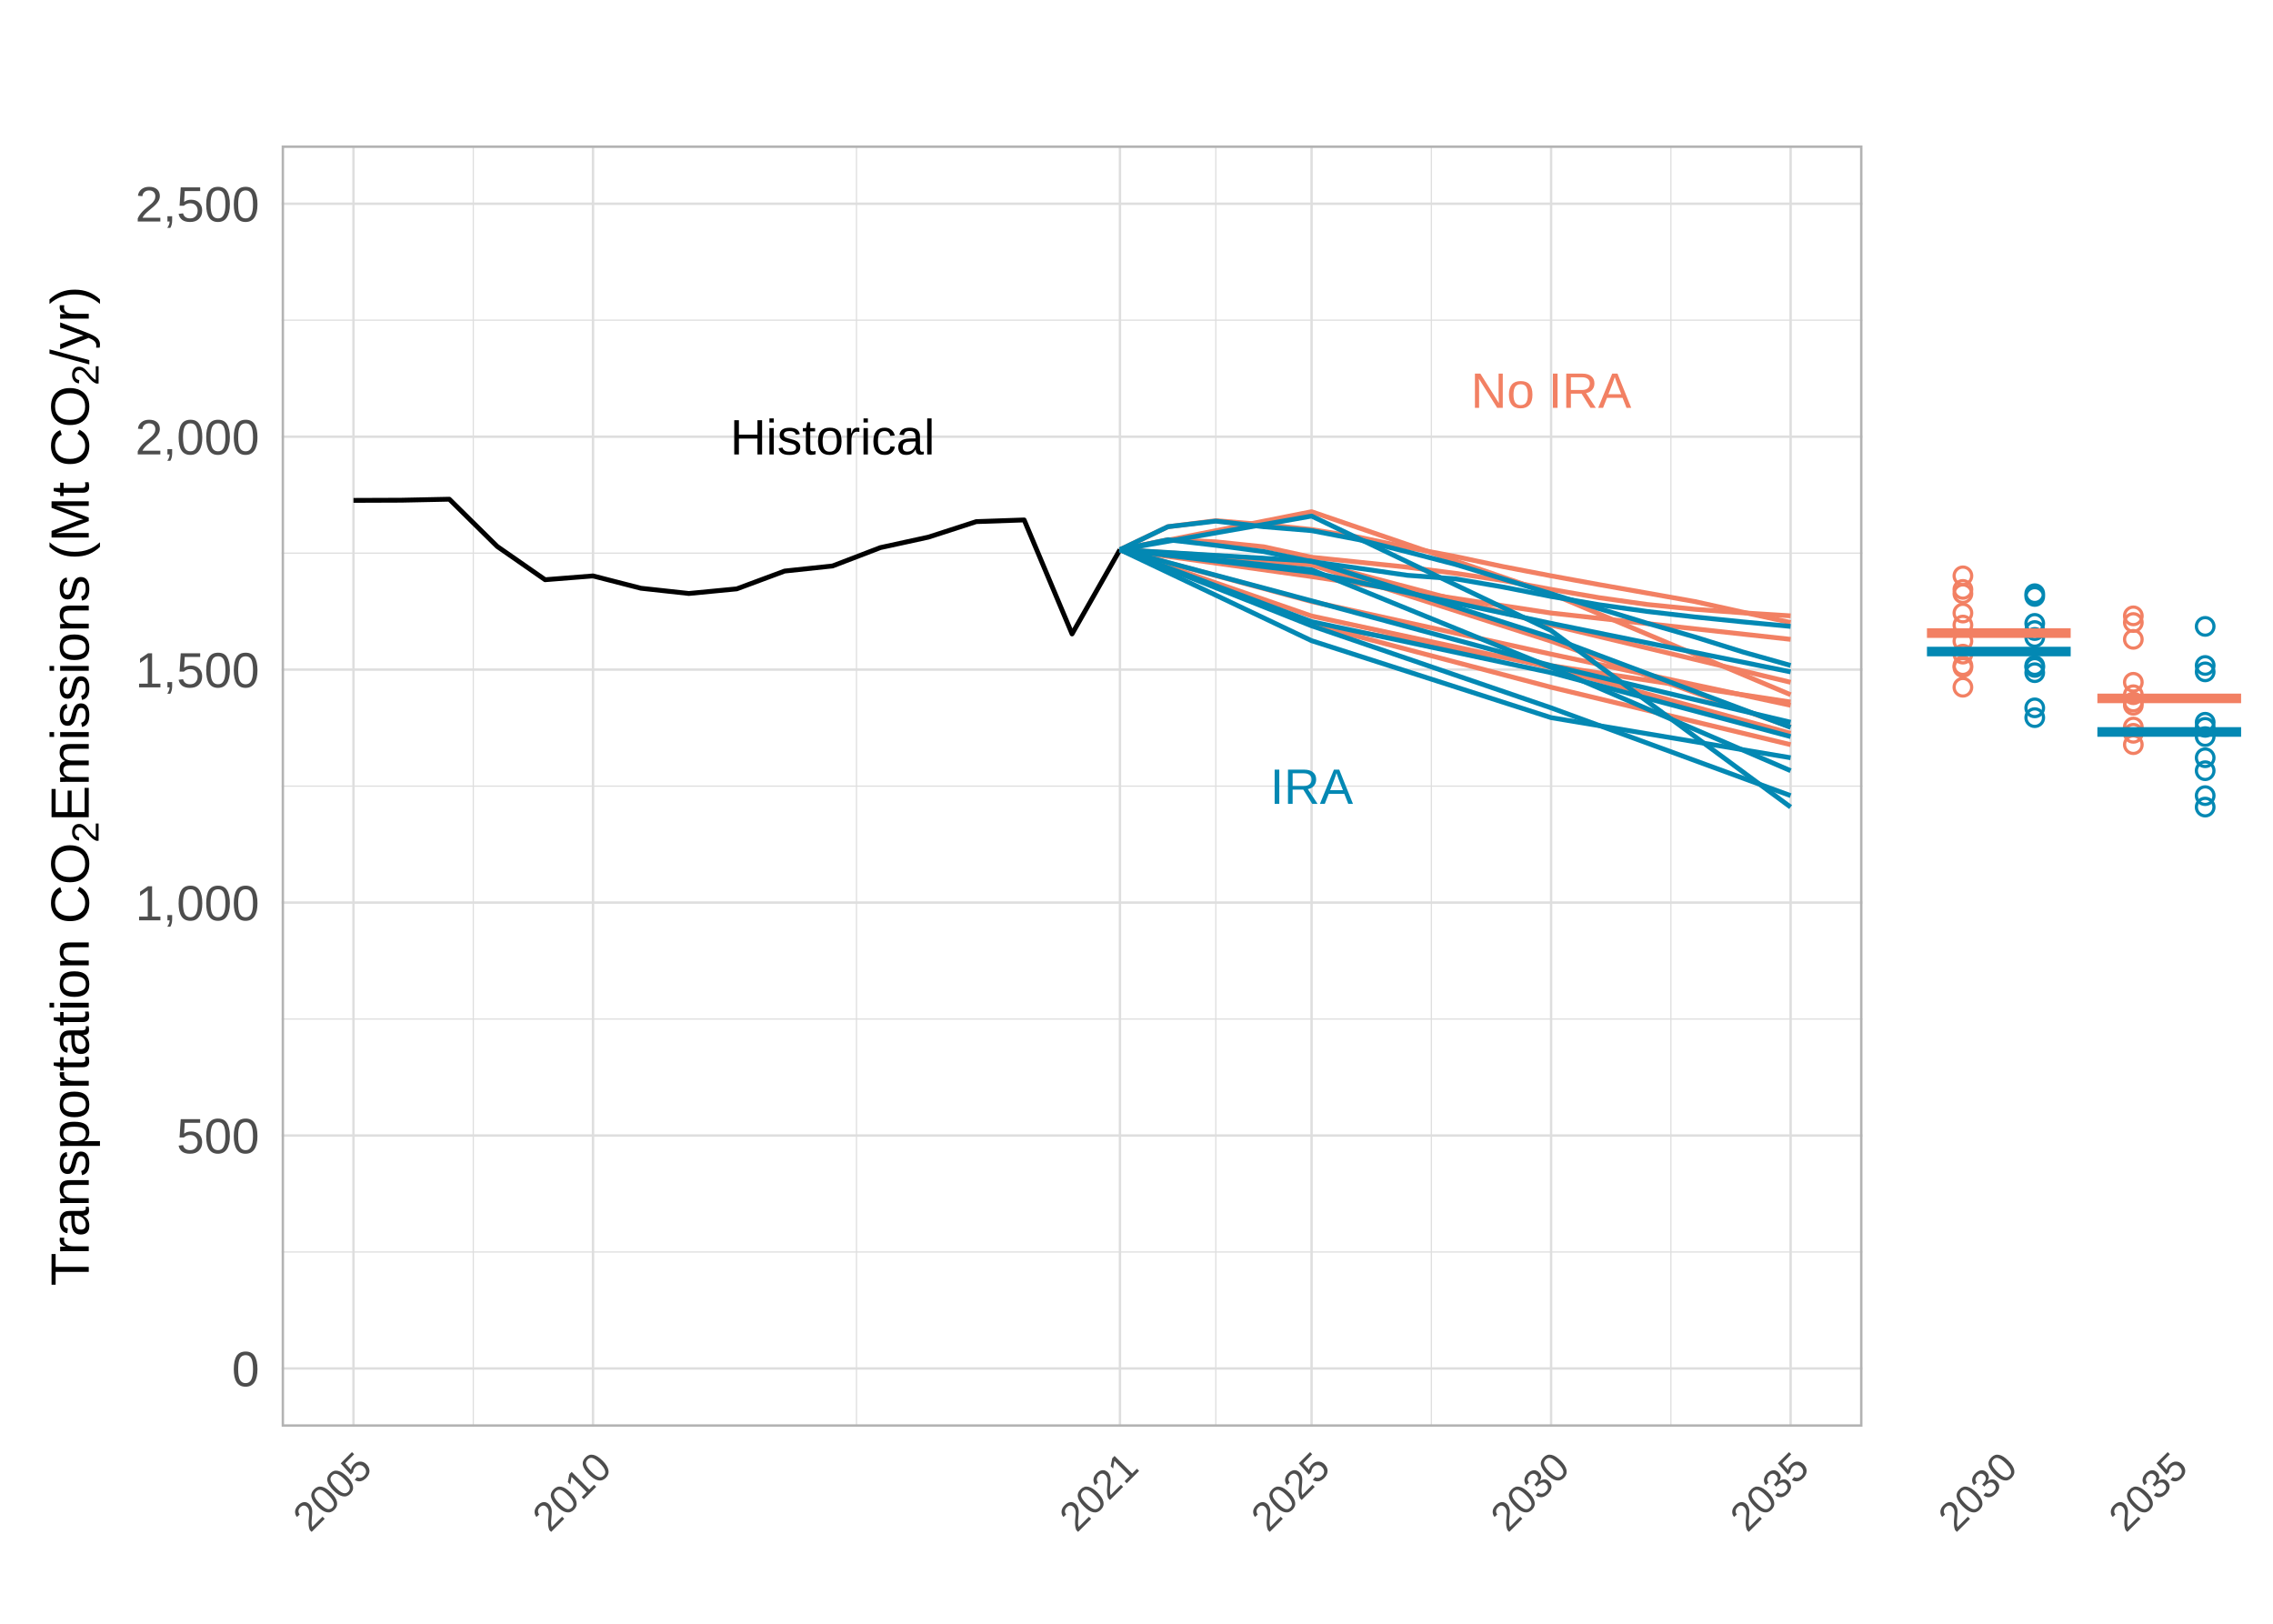
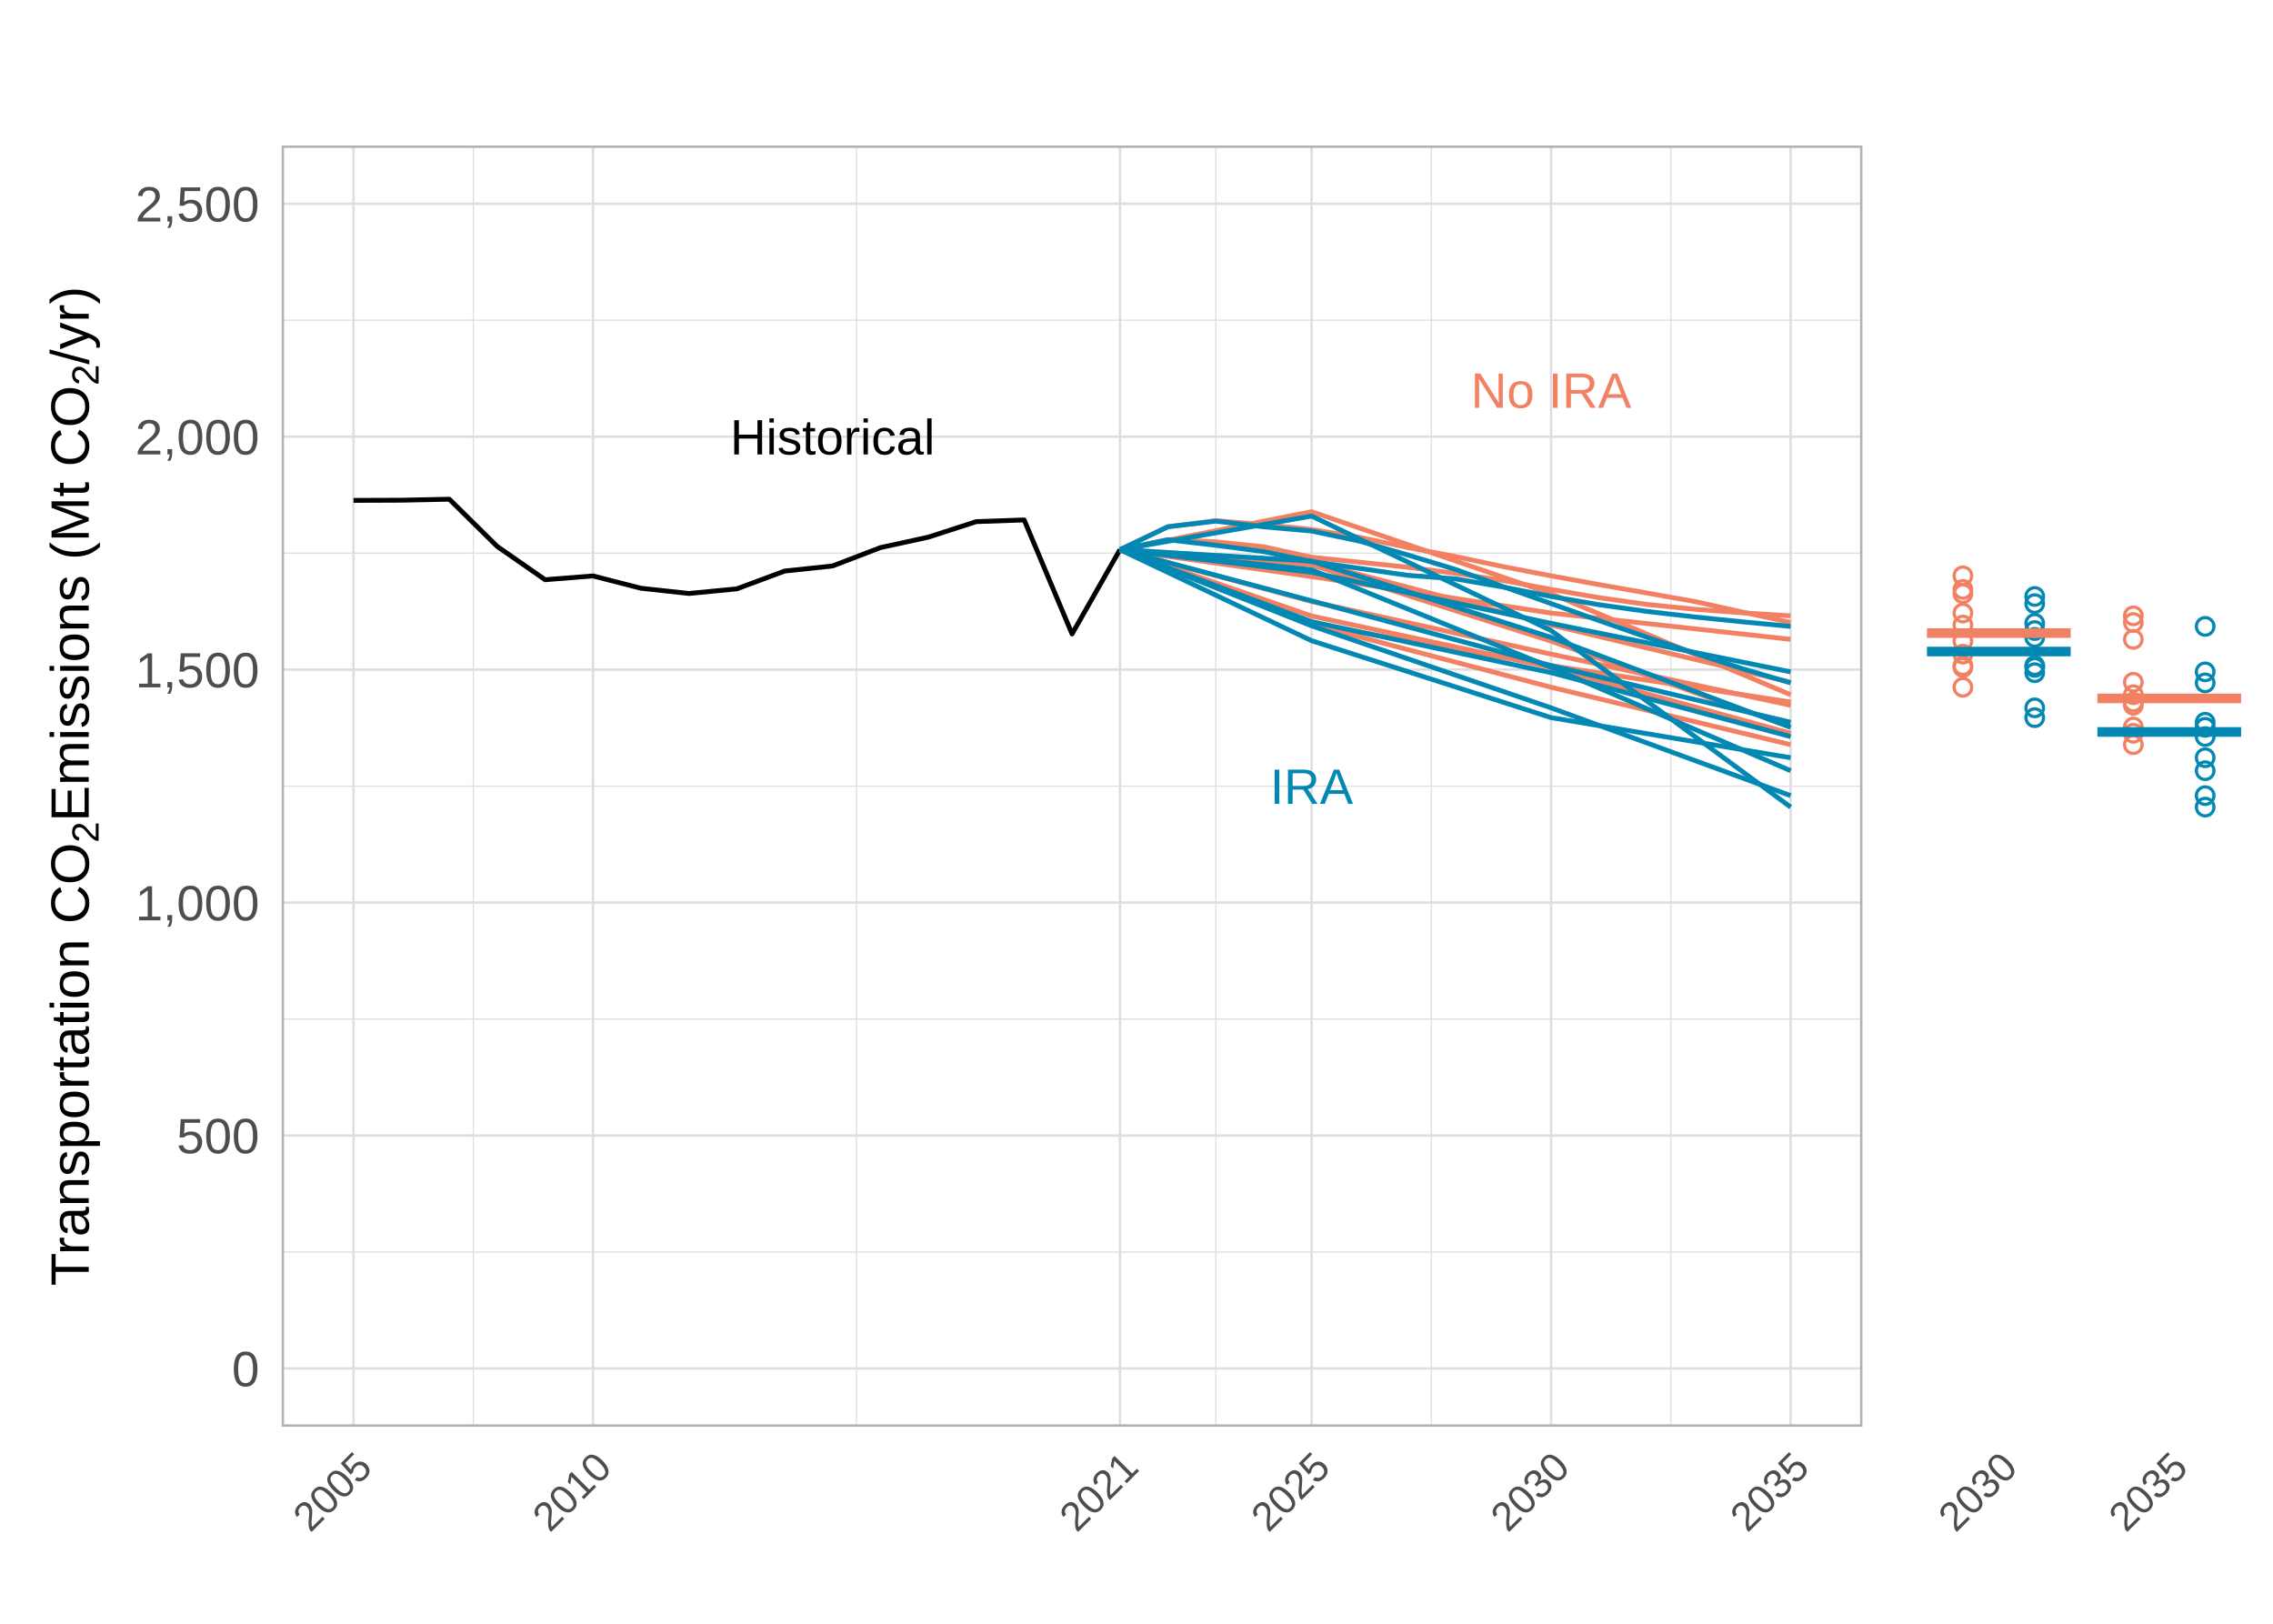
<svg xmlns="http://www.w3.org/2000/svg" class="svglite" width="504.00pt" height="360.00pt" viewBox="0 0 504.00 360.00">
  <defs>
    <style type="text/css">
    .svglite line, .svglite polyline, .svglite polygon, .svglite path, .svglite rect, .svglite circle {
      fill: none;
      stroke: #000000;
      stroke-linecap: round;
      stroke-linejoin: round;
      stroke-miterlimit: 10.00;
    }
    .svglite text {
      white-space: pre;
    }
  </style>
  </defs>
  <rect width="100%" height="100%" style="stroke: none; fill: #FFFFFF;" />
  <defs>
    <clipPath id="cpMC4wMHw1MDQuMDB8MC4wMHwzNjAuMDA=">
      <rect x="0.00" y="0.00" width="504.00" height="360.00" />
    </clipPath>
  </defs>
  <g clip-path="url(#cpMC4wMHw1MDQuMDB8MC4wMHwzNjAuMDA=)">
    <rect x="0.00" y="0.00" width="504.00" height="360.00" style="stroke-width: 1.07; stroke: #FFFFFF; fill: #FFFFFF;" />
  </g>
  <defs>
    <clipPath id="cpNS40OHw0MjIuOTR8NS40OHwzNTQuNTI=">
      <rect x="5.48" y="5.48" width="417.46" height="349.04" />
    </clipPath>
  </defs>
  <g clip-path="url(#cpNS40OHw0MjIuOTR8NS40OHwzNTQuNTI=)">
    <rect x="5.48" y="5.48" width="417.46" height="349.04" style="stroke-width: 1.07; stroke: #FFFFFF; fill: #FFFFFF;" />
  </g>
  <g clip-path="url(#cpMC4wMHw1MDQuMDB8MC4wMHwzNjAuMDA=)">
</g>
  <defs>
    <clipPath id="cpNjIuNDV8NDEyLjk3fDMyLjI2fDMxNi4zMg==">
      <rect x="62.45" y="32.26" width="350.52" height="284.06" />
    </clipPath>
  </defs>
  <g clip-path="url(#cpNjIuNDV8NDEyLjk3fDMyLjI2fDMxNi4zMg==)">
    <rect x="62.45" y="32.26" width="350.52" height="284.06" style="stroke-width: 1.07; stroke: none; fill: #FFFFFF;" />
    <polyline points="62.45,277.58 412.97,277.58 " style="stroke-width: 0.27; stroke: #DEDEDE; stroke-linecap: butt;" />
    <polyline points="62.45,225.93 412.97,225.93 " style="stroke-width: 0.27; stroke: #DEDEDE; stroke-linecap: butt;" />
    <polyline points="62.45,174.29 412.97,174.29 " style="stroke-width: 0.27; stroke: #DEDEDE; stroke-linecap: butt;" />
    <polyline points="62.45,122.64 412.97,122.64 " style="stroke-width: 0.27; stroke: #DEDEDE; stroke-linecap: butt;" />
    <polyline points="62.45,70.99 412.97,70.99 " style="stroke-width: 0.27; stroke: #DEDEDE; stroke-linecap: butt;" />
    <polyline points="104.94,316.32 104.94,32.26 " style="stroke-width: 0.27; stroke: #DEDEDE; stroke-linecap: butt;" />
    <polyline points="189.91,316.32 189.91,32.26 " style="stroke-width: 0.27; stroke: #DEDEDE; stroke-linecap: butt;" />
    <polyline points="269.58,316.32 269.58,32.26 " style="stroke-width: 0.27; stroke: #DEDEDE; stroke-linecap: butt;" />
    <polyline points="317.38,316.32 317.38,32.26 " style="stroke-width: 0.27; stroke: #DEDEDE; stroke-linecap: butt;" />
    <polyline points="370.49,316.32 370.49,32.26 " style="stroke-width: 0.27; stroke: #DEDEDE; stroke-linecap: butt;" />
    <polyline points="62.45,303.40 412.97,303.40 " style="stroke-width: 0.53; stroke: #DEDEDE; stroke-linecap: butt;" />
    <polyline points="62.45,251.76 412.97,251.76 " style="stroke-width: 0.53; stroke: #DEDEDE; stroke-linecap: butt;" />
    <polyline points="62.45,200.11 412.97,200.11 " style="stroke-width: 0.53; stroke: #DEDEDE; stroke-linecap: butt;" />
    <polyline points="62.45,148.46 412.97,148.46 " style="stroke-width: 0.53; stroke: #DEDEDE; stroke-linecap: butt;" />
    <polyline points="62.45,96.82 412.97,96.82 " style="stroke-width: 0.53; stroke: #DEDEDE; stroke-linecap: butt;" />
    <polyline points="62.45,45.17 412.97,45.17 " style="stroke-width: 0.53; stroke: #DEDEDE; stroke-linecap: butt;" />
    <polyline points="78.38,316.32 78.38,32.26 " style="stroke-width: 0.53; stroke: #DEDEDE; stroke-linecap: butt;" />
    <polyline points="131.49,316.32 131.49,32.26 " style="stroke-width: 0.53; stroke: #DEDEDE; stroke-linecap: butt;" />
    <polyline points="248.33,316.32 248.33,32.26 " style="stroke-width: 0.53; stroke: #DEDEDE; stroke-linecap: butt;" />
    <polyline points="290.82,316.32 290.82,32.26 " style="stroke-width: 0.53; stroke: #DEDEDE; stroke-linecap: butt;" />
    <polyline points="343.93,316.32 343.93,32.26 " style="stroke-width: 0.53; stroke: #DEDEDE; stroke-linecap: butt;" />
    <polyline points="397.04,316.32 397.04,32.26 " style="stroke-width: 0.53; stroke: #DEDEDE; stroke-linecap: butt;" />
    <polyline points="78.38,110.94 89.00,110.90 99.63,110.68 110.25,121.15 120.87,128.53 131.49,127.69 142.11,130.42 152.74,131.58 163.36,130.56 173.98,126.61 184.60,125.48 195.22,121.41 205.85,119.09 216.47,115.65 227.09,115.28 237.71,140.55 248.33,121.87 " style="stroke-width: 1.07; stroke-linecap: butt;" />
    <polyline points="248.33,121.87 290.82,127.83 343.93,135.92 397.04,141.75 " style="stroke-width: 1.07; stroke: #F28063; stroke-linecap: butt;" />
    <polyline points="248.33,121.87 290.82,138.42 343.93,152.37 397.04,165.10 " style="stroke-width: 1.07; stroke: #F28063; stroke-linecap: butt;" />
    <polyline points="248.33,121.87 290.82,136.58 343.93,147.98 397.04,162.58 " style="stroke-width: 1.07; stroke: #F28063; stroke-linecap: butt;" />
    <polyline points="248.33,121.87 290.82,125.24 343.93,142.15 397.04,161.19 " style="stroke-width: 1.07; stroke: #F28063; stroke-linecap: butt;" />
    <polyline points="248.33,121.87 290.82,138.32 343.93,147.58 397.04,155.65 " style="stroke-width: 1.07; stroke: #F28063; stroke-linecap: butt;" />
    <polyline points="248.33,121.87 290.82,133.36 343.93,145.03 397.04,156.37 " style="stroke-width: 1.07; stroke: #F28063; stroke-linecap: butt;" />
    <polyline points="248.33,121.87 258.96,116.78 269.58,115.44 280.20,116.30 290.82,117.40 301.44,119.13 312.06,121.37 322.69,123.38 333.31,125.63 343.93,127.67 354.55,129.61 365.17,131.48 375.80,133.37 386.42,135.72 397.04,138.02 " style="stroke-width: 1.07; stroke: #F28063; stroke-linecap: butt;" />
    <polyline points="248.33,121.87 290.82,124.57 343.93,138.58 397.04,151.27 " style="stroke-width: 1.07; stroke: #F28063; stroke-linecap: butt;" />
    <polyline points="248.33,121.87 290.82,113.45 343.93,131.62 397.04,154.03 " style="stroke-width: 1.07; stroke: #F28063; stroke-linecap: butt;" />
    <polyline points="248.33,121.87 258.96,119.65 269.58,120.13 280.20,121.23 290.82,123.55 301.44,124.65 312.06,125.75 322.69,127.11 333.31,128.71 343.93,130.68 354.55,132.51 365.17,134.01 375.80,135.08 386.42,135.87 397.04,136.54 " style="stroke-width: 1.07; stroke: #F28063; stroke-linecap: butt;" />
    <polyline points="248.33,121.87 290.82,126.88 343.93,138.21 397.04,148.96 " style="stroke-width: 1.07; stroke: #0388B3; stroke-linecap: butt;" />
    <polyline points="248.33,121.87 290.82,138.75 343.93,156.94 397.04,176.40 " style="stroke-width: 1.07; stroke: #0388B3; stroke-linecap: butt;" />
    <polyline points="248.33,121.87 290.82,142.05 343.93,159.11 397.04,168.00 " style="stroke-width: 1.07; stroke: #0388B3; stroke-linecap: butt;" />
    <polyline points="248.33,121.87 290.82,126.33 343.93,147.97 397.04,170.87 " style="stroke-width: 1.07; stroke: #0388B3; stroke-linecap: butt;" />
    <polyline points="248.33,121.87 290.82,137.83 343.93,149.14 397.04,163.31 " style="stroke-width: 1.07; stroke: #0388B3; stroke-linecap: butt;" />
    <polyline points="248.33,121.87 290.82,133.21 343.93,147.57 397.04,160.13 " style="stroke-width: 1.07; stroke: #0388B3; stroke-linecap: butt;" />
-     <polyline points="248.33,121.87 258.96,116.78 269.58,115.54 280.20,116.78 290.82,117.65 301.44,119.68 312.06,122.36 322.69,125.12 333.31,128.35 343.93,131.63 354.55,134.92 365.17,138.16 375.80,141.22 386.42,144.54 397.04,147.54 " style="stroke-width: 1.07; stroke: #0388B3; stroke-linecap: butt;" />
+     <polyline points="248.33,121.87 258.96,116.79 269.58,115.54 280.20,116.80 290.82,117.74 301.44,119.97 312.06,123.02 322.69,126.24 333.31,130.06 343.93,133.83 354.55,137.59 365.17,141.29 375.80,144.83 386.42,148.28 397.04,151.40 " style="stroke-width: 1.07; stroke: #0388B3; stroke-linecap: butt;" />
    <polyline points="248.33,121.87 290.82,124.41 343.93,141.32 397.04,161.26 " style="stroke-width: 1.07; stroke: #0388B3; stroke-linecap: butt;" />
    <polyline points="248.33,121.87 290.82,114.42 343.93,139.80 397.04,178.94 " style="stroke-width: 1.07; stroke: #0388B3; stroke-linecap: butt;" />
    <polyline points="248.33,121.87 258.96,119.67 269.58,120.90 280.20,122.29 290.82,124.50 301.44,126.01 312.06,127.55 322.69,128.33 333.31,130.16 343.93,132.24 354.55,134.07 365.17,135.56 375.80,136.79 386.42,137.87 397.04,138.88 " style="stroke-width: 1.07; stroke: #0388B3; stroke-linecap: butt;" />
    <text x="184.60" y="100.76" text-anchor="middle" style="font-size: 11.04px; font-family: &quot;Arial&quot;;" textLength="45.35px" lengthAdjust="spacingAndGlyphs">Historical</text>
    <text x="343.93" y="90.43" text-anchor="middle" style="font-size: 11.04px;fill: #F28063; font-family: &quot;Arial&quot;;" textLength="35.55px" lengthAdjust="spacingAndGlyphs">No IRA</text>
    <text x="290.82" y="178.23" text-anchor="middle" style="font-size: 11.04px;fill: #0388B3; font-family: &quot;Arial&quot;;" textLength="18.39px" lengthAdjust="spacingAndGlyphs">IRA</text>
    <rect x="62.45" y="32.26" width="350.52" height="284.06" style="stroke-width: 1.07; stroke: #B3B3B3;" />
  </g>
  <g clip-path="url(#cpMC4wMHw1MDQuMDB8MC4wMHwzNjAuMDA=)">
    <text x="57.52" y="307.34" text-anchor="end" style="font-size: 11.00px;fill: #4D4D4D; font-family: &quot;Arial&quot;;" textLength="6.12px" lengthAdjust="spacingAndGlyphs">0</text>
    <text x="57.52" y="255.69" text-anchor="end" style="font-size: 11.00px;fill: #4D4D4D; font-family: &quot;Arial&quot;;" textLength="18.36px" lengthAdjust="spacingAndGlyphs">500</text>
    <text x="57.52" y="204.05" text-anchor="end" style="font-size: 11.00px;fill: #4D4D4D; font-family: &quot;Arial&quot;;" textLength="27.54px" lengthAdjust="spacingAndGlyphs">1,000</text>
    <text x="57.52" y="152.40" text-anchor="end" style="font-size: 11.00px;fill: #4D4D4D; font-family: &quot;Arial&quot;;" textLength="27.54px" lengthAdjust="spacingAndGlyphs">1,500</text>
    <text x="57.52" y="100.75" text-anchor="end" style="font-size: 11.00px;fill: #4D4D4D; font-family: &quot;Arial&quot;;" textLength="27.54px" lengthAdjust="spacingAndGlyphs">2,000</text>
    <text x="57.52" y="49.11" text-anchor="end" style="font-size: 11.00px;fill: #4D4D4D; font-family: &quot;Arial&quot;;" textLength="27.54px" lengthAdjust="spacingAndGlyphs">2,500</text>
    <text transform="translate(82.94,325.80) rotate(-45)" text-anchor="end" style="font-size: 9.00px;fill: #4D4D4D; font-family: &quot;Arial&quot;;" textLength="20.02px" lengthAdjust="spacingAndGlyphs">2005</text>
    <text transform="translate(136.05,325.80) rotate(-45)" text-anchor="end" style="font-size: 9.00px;fill: #4D4D4D; font-family: &quot;Arial&quot;;" textLength="20.02px" lengthAdjust="spacingAndGlyphs">2010</text>
    <text transform="translate(252.89,325.80) rotate(-45)" text-anchor="end" style="font-size: 9.00px;fill: #4D4D4D; font-family: &quot;Arial&quot;;" textLength="20.02px" lengthAdjust="spacingAndGlyphs">2021</text>
    <text transform="translate(295.38,325.80) rotate(-45)" text-anchor="end" style="font-size: 9.00px;fill: #4D4D4D; font-family: &quot;Arial&quot;;" textLength="20.02px" lengthAdjust="spacingAndGlyphs">2025</text>
    <text transform="translate(348.49,325.80) rotate(-45)" text-anchor="end" style="font-size: 9.00px;fill: #4D4D4D; font-family: &quot;Arial&quot;;" textLength="20.02px" lengthAdjust="spacingAndGlyphs">2030</text>
    <text transform="translate(401.60,325.80) rotate(-45)" text-anchor="end" style="font-size: 9.00px;fill: #4D4D4D; font-family: &quot;Arial&quot;;" textLength="20.02px" lengthAdjust="spacingAndGlyphs">2035</text>
    <text transform="translate(19.68,285.10) rotate(-90)" style="font-size: 12.00px; font-family: &quot;Arial&quot;;" textLength="88.93px" lengthAdjust="spacingAndGlyphs">Transportation C</text>
    <text transform="translate(19.68,196.17) rotate(-90)" style="font-size: 12.00px; font-family: &quot;Arial&quot;;" textLength="9.34px" lengthAdjust="spacingAndGlyphs">O</text>
    <text transform="translate(21.86,186.83) rotate(-90)" style="font-size: 8.40px; font-family: &quot;Arial&quot;;" textLength="4.67px" lengthAdjust="spacingAndGlyphs">2</text>
    <text transform="translate(19.68,182.17) rotate(-90)" style="font-size: 12.00px; font-family: &quot;Arial&quot;;" textLength="87.36px" lengthAdjust="spacingAndGlyphs">Emissions (Mt C</text>
    <text transform="translate(19.68,94.80) rotate(-90)" style="font-size: 12.00px; font-family: &quot;Arial&quot;;" textLength="9.34px" lengthAdjust="spacingAndGlyphs">O</text>
    <text transform="translate(21.86,85.46) rotate(-90)" style="font-size: 8.40px; font-family: &quot;Arial&quot;;" textLength="4.67px" lengthAdjust="spacingAndGlyphs">2</text>
    <text transform="translate(19.68,80.80) rotate(-90)" style="font-size: 12.00px; font-family: &quot;Arial&quot;;" textLength="17.33px" lengthAdjust="spacingAndGlyphs">/yr)</text>
  </g>
  <defs>
    <clipPath id="cpNDIyLjk0fDQ2MC43M3w1LjQ4fDM1NC41Mg==">
      <rect x="422.94" y="5.48" width="37.79" height="349.04" />
    </clipPath>
  </defs>
  <g clip-path="url(#cpNDIyLjk0fDQ2MC43M3w1LjQ4fDM1NC41Mg==)">
    <rect x="422.94" y="5.48" width="37.79" height="349.04" style="stroke-width: 1.07; stroke: #FFFFFF; fill: #FFFFFF;" />
  </g>
  <g clip-path="url(#cpMC4wMHw1MDQuMDB8MC4wMHwzNjAuMDA=)">
</g>
  <defs>
    <clipPath id="cpNDI1LjY4fDQ2MC43M3wzMi4yNnwzMTYuMzI=">
      <rect x="425.68" y="32.26" width="35.05" height="284.06" />
    </clipPath>
  </defs>
  <g clip-path="url(#cpNDI1LjY4fDQ2MC43M3wzMi4yNnwzMTYuMzI=)">
    <rect x="425.68" y="32.26" width="35.05" height="284.06" style="stroke-width: 1.07; stroke: none; fill: #FFFFFF;" />
    <circle cx="451.17" cy="156.94" r="1.95" style="stroke-width: 0.71; stroke: #0388B3;" />
    <circle cx="435.24" cy="152.37" r="1.95" style="stroke-width: 0.71; stroke: #F28063;" />
    <circle cx="451.17" cy="159.11" r="1.95" style="stroke-width: 0.71; stroke: #0388B3;" />
    <circle cx="435.24" cy="147.98" r="1.95" style="stroke-width: 0.71; stroke: #F28063;" />
    <circle cx="451.17" cy="147.97" r="1.95" style="stroke-width: 0.71; stroke: #0388B3;" />
    <circle cx="435.24" cy="142.15" r="1.95" style="stroke-width: 0.71; stroke: #F28063;" />
    <circle cx="451.17" cy="149.14" r="1.95" style="stroke-width: 0.71; stroke: #0388B3;" />
    <circle cx="435.24" cy="147.58" r="1.95" style="stroke-width: 0.71; stroke: #F28063;" />
    <circle cx="451.17" cy="132.24" r="1.95" style="stroke-width: 0.71; stroke: #0388B3;" />
    <circle cx="435.24" cy="130.68" r="1.95" style="stroke-width: 0.71; stroke: #F28063;" />
-     <circle cx="451.17" cy="131.63" r="1.95" style="stroke-width: 0.71; stroke: #0388B3;" />
+     <circle cx="451.17" cy="133.83" r="1.95" style="stroke-width: 0.71; stroke: #0388B3;" />
    <circle cx="435.24" cy="127.67" r="1.95" style="stroke-width: 0.71; stroke: #F28063;" />
    <circle cx="451.17" cy="147.57" r="1.95" style="stroke-width: 0.71; stroke: #0388B3;" />
    <circle cx="435.24" cy="145.03" r="1.95" style="stroke-width: 0.71; stroke: #F28063;" />
    <circle cx="451.17" cy="141.32" r="1.95" style="stroke-width: 0.71; stroke: #0388B3;" />
    <circle cx="435.24" cy="138.58" r="1.95" style="stroke-width: 0.71; stroke: #F28063;" />
    <circle cx="451.17" cy="139.80" r="1.95" style="stroke-width: 0.71; stroke: #0388B3;" />
    <circle cx="435.24" cy="131.62" r="1.95" style="stroke-width: 0.71; stroke: #F28063;" />
    <circle cx="451.17" cy="138.21" r="1.95" style="stroke-width: 0.71; stroke: #0388B3;" />
    <circle cx="435.24" cy="135.92" r="1.95" style="stroke-width: 0.71; stroke: #F28063;" />
    <line x1="427.27" y1="140.36" x2="459.14" y2="140.36" style="stroke-width: 2.13; stroke: #F28063; stroke-linecap: butt;" />
    <line x1="427.27" y1="144.45" x2="459.14" y2="144.45" style="stroke-width: 2.13; stroke: #0388B3; stroke-linecap: butt;" />
  </g>
  <g clip-path="url(#cpMC4wMHw1MDQuMDB8MC4wMHwzNjAuMDA=)">
    <text transform="translate(447.76,325.80) rotate(-45)" text-anchor="end" style="font-size: 9.00px;fill: #4D4D4D; font-family: &quot;Arial&quot;;" textLength="20.02px" lengthAdjust="spacingAndGlyphs">2030</text>
  </g>
  <defs>
    <clipPath id="cpNDYwLjczfDQ5OC41Mnw1LjQ4fDM1NC41Mg==">
      <rect x="460.73" y="5.48" width="37.79" height="349.04" />
    </clipPath>
  </defs>
  <g clip-path="url(#cpNDYwLjczfDQ5OC41Mnw1LjQ4fDM1NC41Mg==)">
    <rect x="460.73" y="5.48" width="37.79" height="349.04" style="stroke-width: 1.07; stroke: #FFFFFF; fill: #FFFFFF;" />
  </g>
  <g clip-path="url(#cpMC4wMHw1MDQuMDB8MC4wMHwzNjAuMDA=)">
</g>
  <defs>
    <clipPath id="cpNDYzLjQ3fDQ5OC41MnwzMi4yNnwzMTYuMzI=">
      <rect x="463.47" y="32.26" width="35.05" height="284.06" />
    </clipPath>
  </defs>
  <g clip-path="url(#cpNDYzLjQ3fDQ5OC41MnwzMi4yNnwzMTYuMzI=)">
    <rect x="463.47" y="32.26" width="35.05" height="284.06" style="stroke-width: 1.07; stroke: none; fill: #FFFFFF;" />
    <circle cx="488.96" cy="176.40" r="1.95" style="stroke-width: 0.71; stroke: #0388B3;" />
    <circle cx="473.03" cy="165.10" r="1.95" style="stroke-width: 0.71; stroke: #F28063;" />
    <circle cx="488.96" cy="168.00" r="1.95" style="stroke-width: 0.71; stroke: #0388B3;" />
    <circle cx="473.03" cy="162.58" r="1.95" style="stroke-width: 0.71; stroke: #F28063;" />
    <circle cx="488.96" cy="170.87" r="1.95" style="stroke-width: 0.71; stroke: #0388B3;" />
    <circle cx="473.03" cy="161.19" r="1.95" style="stroke-width: 0.71; stroke: #F28063;" />
    <circle cx="488.96" cy="163.31" r="1.95" style="stroke-width: 0.71; stroke: #0388B3;" />
    <circle cx="473.03" cy="155.65" r="1.95" style="stroke-width: 0.71; stroke: #F28063;" />
    <circle cx="488.96" cy="138.88" r="1.95" style="stroke-width: 0.71; stroke: #0388B3;" />
    <circle cx="473.03" cy="136.54" r="1.95" style="stroke-width: 0.71; stroke: #F28063;" />
-     <circle cx="488.96" cy="147.54" r="1.95" style="stroke-width: 0.71; stroke: #0388B3;" />
+     <circle cx="488.96" cy="151.40" r="1.95" style="stroke-width: 0.71; stroke: #0388B3;" />
    <circle cx="473.03" cy="138.02" r="1.95" style="stroke-width: 0.71; stroke: #F28063;" />
    <circle cx="488.96" cy="160.13" r="1.95" style="stroke-width: 0.71; stroke: #0388B3;" />
    <circle cx="473.03" cy="156.37" r="1.95" style="stroke-width: 0.71; stroke: #F28063;" />
    <circle cx="488.96" cy="161.26" r="1.95" style="stroke-width: 0.71; stroke: #0388B3;" />
    <circle cx="473.03" cy="151.27" r="1.95" style="stroke-width: 0.71; stroke: #F28063;" />
    <circle cx="488.96" cy="178.94" r="1.95" style="stroke-width: 0.71; stroke: #0388B3;" />
    <circle cx="473.03" cy="154.03" r="1.95" style="stroke-width: 0.71; stroke: #F28063;" />
    <circle cx="488.96" cy="148.96" r="1.95" style="stroke-width: 0.71; stroke: #0388B3;" />
    <circle cx="473.03" cy="141.75" r="1.95" style="stroke-width: 0.71; stroke: #F28063;" />
    <line x1="465.06" y1="154.84" x2="496.93" y2="154.84" style="stroke-width: 2.13; stroke: #F28063; stroke-linecap: butt;" />
    <line x1="465.06" y1="162.28" x2="496.93" y2="162.28" style="stroke-width: 2.13; stroke: #0388B3; stroke-linecap: butt;" />
  </g>
  <g clip-path="url(#cpMC4wMHw1MDQuMDB8MC4wMHwzNjAuMDA=)">
    <text transform="translate(485.55,325.80) rotate(-45)" text-anchor="end" style="font-size: 9.00px;fill: #4D4D4D; font-family: &quot;Arial&quot;;" textLength="20.02px" lengthAdjust="spacingAndGlyphs">2035</text>
  </g>
</svg>
